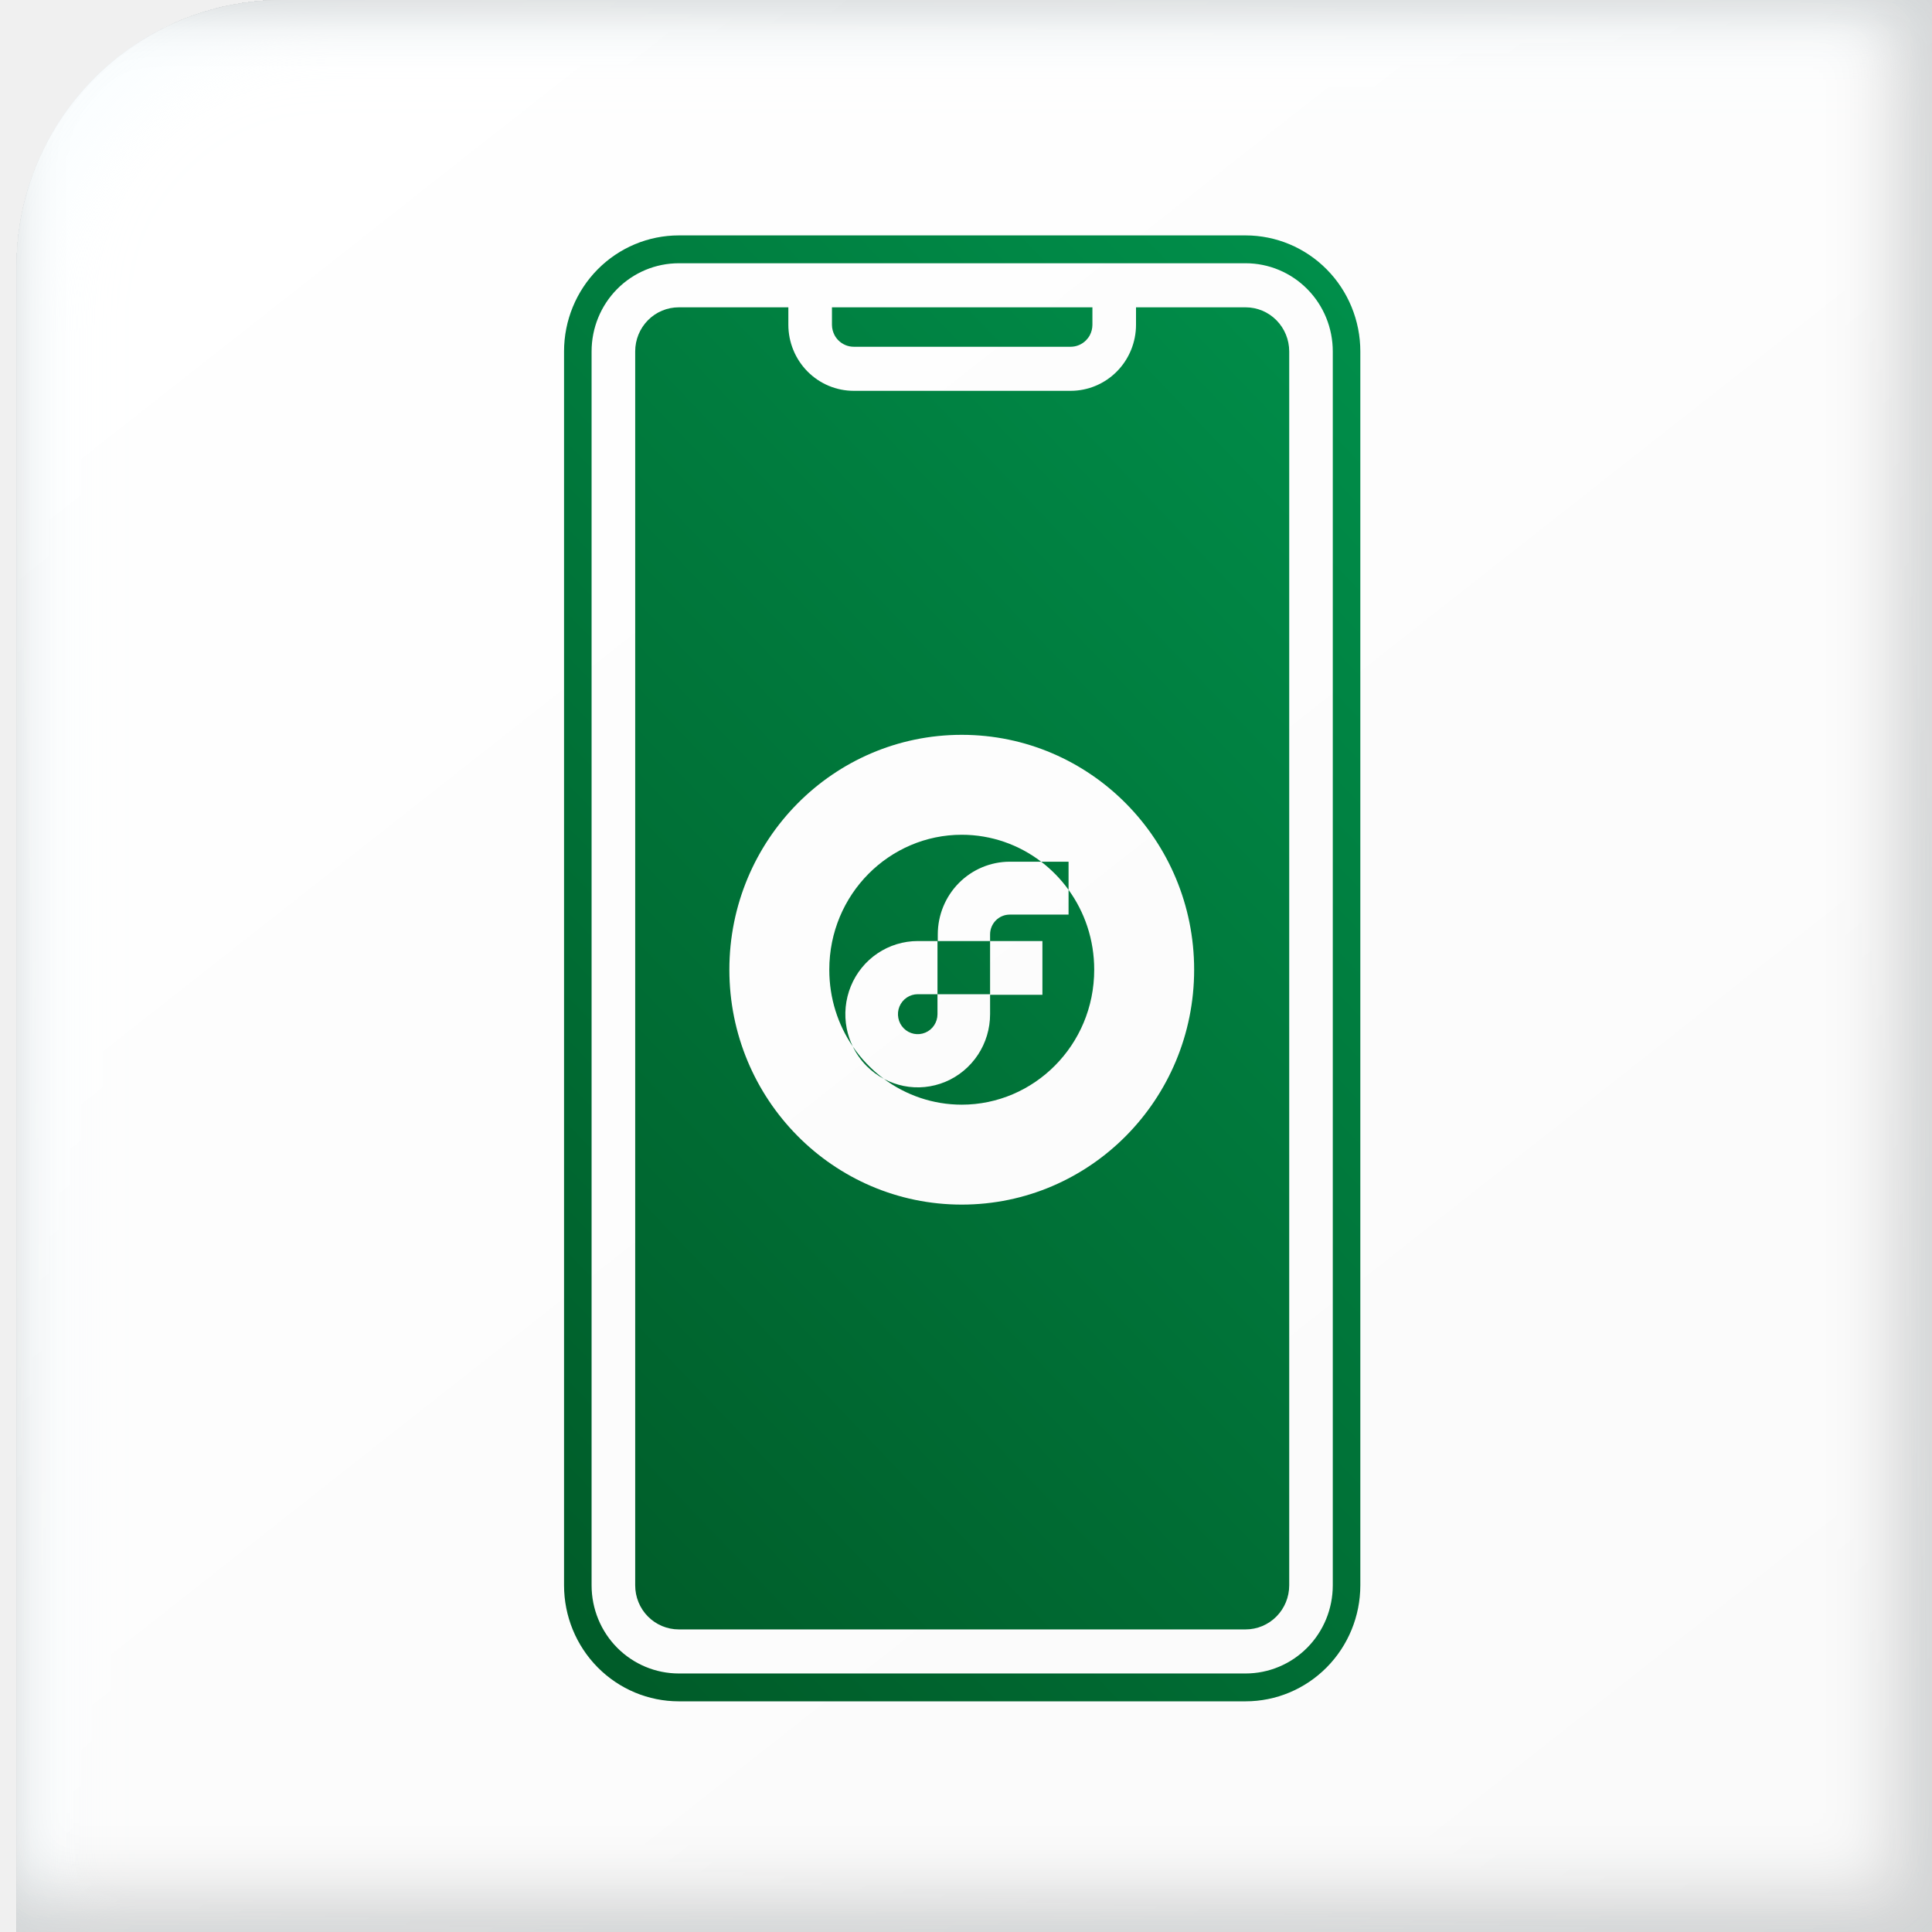
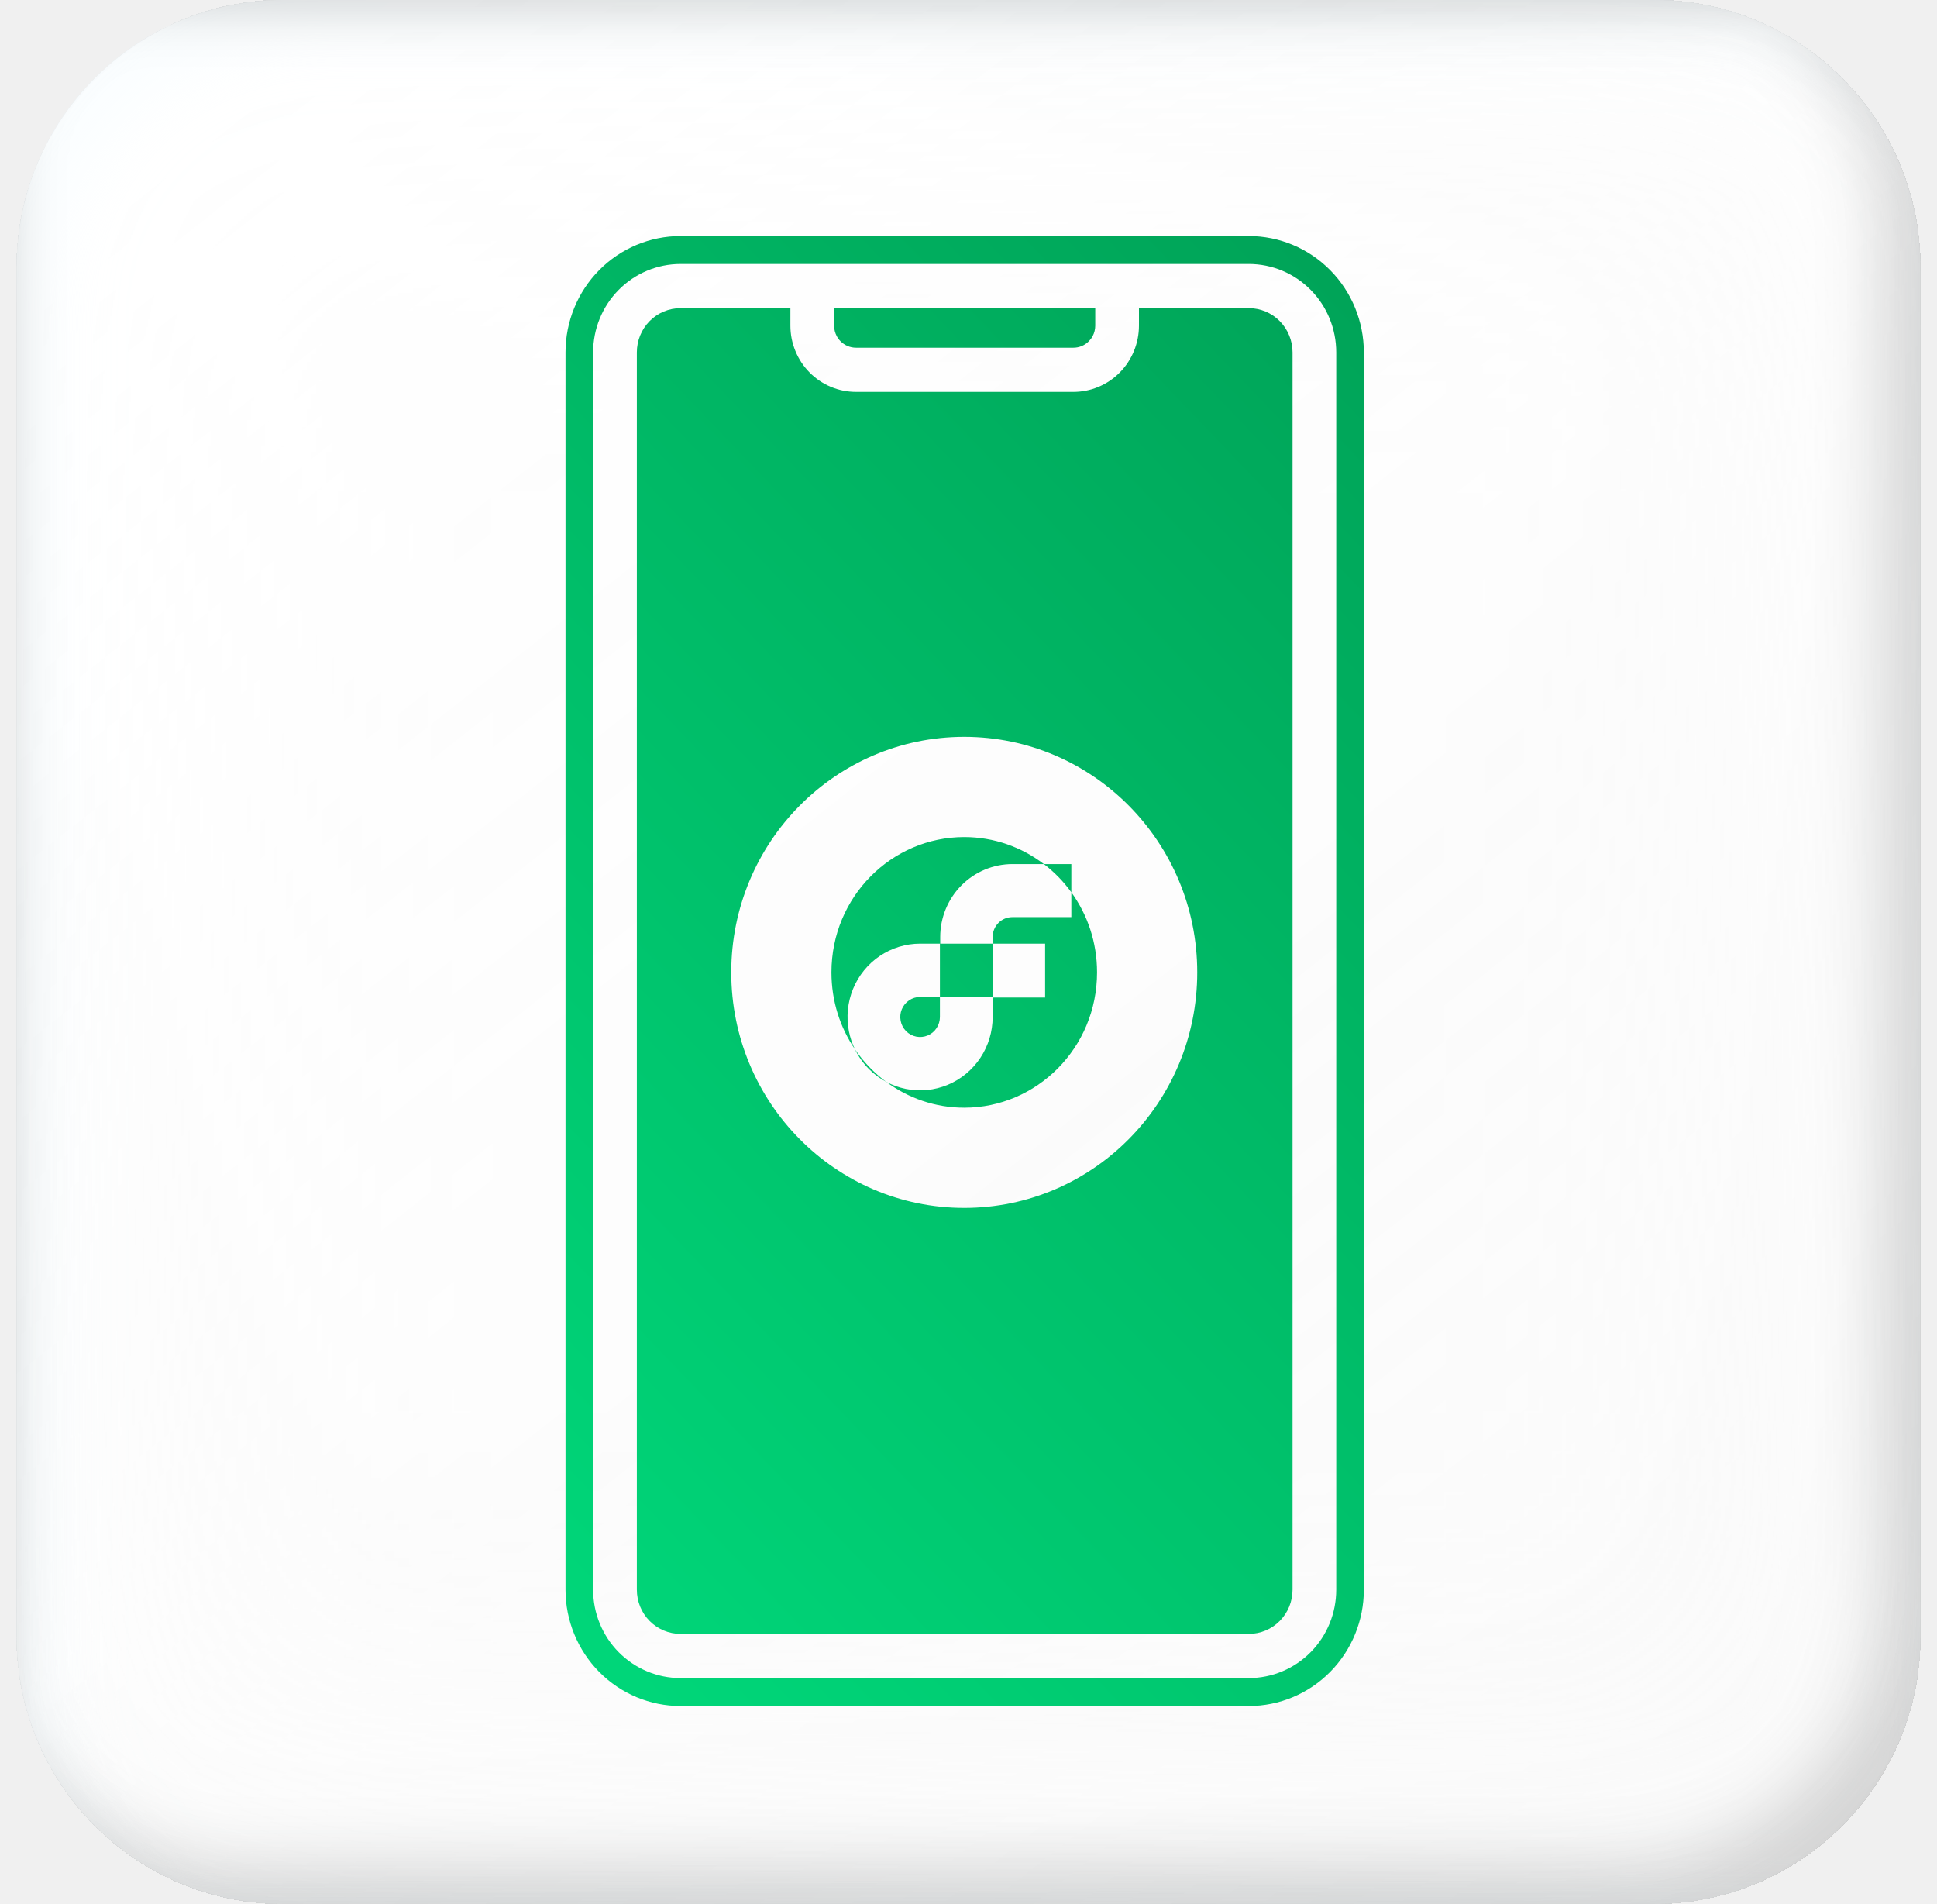
- <svg xmlns="http://www.w3.org/2000/svg" viewBox="0 0 58 58" fill="none">
-   <g filter="url(#filter0_bii_126_44434)">
-     <rect x="0.5" width="157" height="157" rx="8" fill="url(#paint0_linear_2057_3424)" />
+ <svg xmlns="http://www.w3.org/2000/svg" viewBox="0 0 58 57" fill="none">
+   <g filter="url(#filter0_bii_2057_3424)">
+     <rect x="0.5" width="57" height="57" rx="8" fill="url(#paint0_linear_2057_3424)" />
  </g>
-   <g clip-path="url(#clip0_126_44434)">
-     <path fill-rule="evenodd" clip-rule="evenodd" d="M38.319 9.613C38.074 9.365 37.741 9.226 37.394 9.226H34.104V9.749C34.104 10.275 33.897 10.78 33.529 11.152C33.161 11.524 32.661 11.733 32.141 11.733H25.63C25.11 11.733 24.61 11.524 24.242 11.152C23.874 10.78 23.667 10.275 23.667 9.749V9.226H20.378C20.03 9.226 19.697 9.365 19.452 9.613C19.206 9.862 19.069 10.198 19.069 10.549V47.593C19.069 47.944 19.206 48.281 19.452 48.529C19.698 48.777 20.03 48.916 20.378 48.916H37.394C37.741 48.916 38.074 48.777 38.319 48.529C38.565 48.281 38.703 47.944 38.703 47.593V10.549C38.703 10.198 38.565 9.862 38.319 9.613ZM20.378 7.067H37.394C38.307 7.067 39.183 7.434 39.829 8.087C40.475 8.74 40.838 9.626 40.838 10.549V47.593C40.838 48.516 40.475 49.402 39.829 50.055C39.183 50.708 38.307 51.075 37.394 51.075H20.378C19.464 51.075 18.588 50.708 17.942 50.055C17.296 49.402 16.933 48.516 16.933 47.593V10.549C16.933 9.626 17.296 8.74 17.942 8.087C18.588 7.434 19.464 7.067 20.378 7.067ZM18.526 8.678C19.017 8.182 19.683 7.903 20.378 7.903H37.394C38.088 7.903 38.754 8.182 39.245 8.678C39.736 9.174 40.011 9.847 40.011 10.549V47.593C40.011 48.295 39.736 48.968 39.245 49.464C38.754 49.96 38.088 50.239 37.394 50.239H20.378C19.683 50.239 19.017 49.96 18.526 49.464C18.035 48.968 17.76 48.295 17.76 47.593V10.549C17.76 9.847 18.035 9.174 18.526 8.678ZM24.976 9.226H32.795V9.749C32.795 9.859 32.768 9.966 32.718 10.062C32.688 10.118 32.649 10.17 32.604 10.216C32.481 10.34 32.315 10.41 32.141 10.41H25.631C25.457 10.41 25.291 10.34 25.168 10.216C25.122 10.17 25.084 10.118 25.054 10.062C25.004 9.967 24.977 9.862 24.976 9.753L24.976 9.749L24.976 9.226ZM28.872 33.163C31.038 33.163 32.849 31.379 32.849 29.111C32.849 28.208 32.562 27.381 32.079 26.714V25.869H31.257C30.589 25.359 29.76 25.06 28.872 25.06C26.706 25.06 24.896 26.843 24.896 29.111C24.896 29.973 25.157 30.765 25.601 31.416C25.705 31.631 25.845 31.829 26.014 32C26.169 32.156 26.345 32.287 26.536 32.389C27.195 32.877 28.006 33.163 28.872 33.163ZM28.144 29.847V28.251H27.55C27.121 28.251 26.701 28.38 26.343 28.621C25.986 28.862 25.707 29.205 25.543 29.607C25.379 30.008 25.336 30.449 25.419 30.875C25.456 31.064 25.518 31.245 25.601 31.416C25.857 31.792 26.174 32.121 26.536 32.389C26.72 32.487 26.919 32.559 27.127 32.601C27.548 32.686 27.985 32.642 28.382 32.476C28.779 32.31 29.118 32.028 29.357 31.667C29.596 31.306 29.723 30.881 29.723 30.447V29.865H31.294V28.251H29.723V29.847H28.144ZM28.144 29.847V30.447C28.144 30.566 28.109 30.681 28.044 30.78C27.979 30.879 27.886 30.956 27.777 31.001C27.669 31.046 27.55 31.058 27.435 31.035C27.32 31.012 27.214 30.955 27.131 30.871C27.048 30.787 26.991 30.68 26.969 30.564C26.946 30.448 26.957 30.327 27.002 30.218C27.047 30.108 27.123 30.014 27.221 29.948C27.318 29.883 27.433 29.847 27.55 29.847H28.144ZM31.257 25.869H30.312C29.74 25.87 29.191 26.1 28.786 26.509C28.381 26.918 28.153 27.473 28.153 28.052V28.251H29.723V28.052C29.723 27.894 29.785 27.743 29.896 27.631C30.006 27.52 30.156 27.457 30.312 27.457H32.079V26.714C31.847 26.392 31.57 26.108 31.257 25.869ZM35.849 29.111C35.849 33.006 32.726 36.163 28.872 36.163C25.019 36.163 21.896 33.006 21.896 29.111C21.896 25.217 25.019 22.06 28.872 22.06C32.726 22.06 35.849 25.217 35.849 29.111Z" fill="url(#paint1_linear_2057_3424)" />
-   </g>
+   <path fill-rule="evenodd" clip-rule="evenodd" d="M38.319 9.613C38.074 9.365 37.741 9.226 37.394 9.226H34.104V9.749C34.104 10.275 33.897 10.78 33.529 11.152C33.161 11.524 32.661 11.733 32.141 11.733H25.63C25.11 11.733 24.61 11.524 24.242 11.152C23.874 10.78 23.667 10.275 23.667 9.749V9.226H20.378C20.03 9.226 19.697 9.365 19.452 9.613C19.206 9.862 19.069 10.198 19.069 10.549V47.593C19.069 47.944 19.206 48.281 19.452 48.529C19.698 48.777 20.03 48.916 20.378 48.916H37.394C37.741 48.916 38.074 48.777 38.319 48.529C38.565 48.281 38.703 47.944 38.703 47.593V10.549C38.703 10.198 38.565 9.862 38.319 9.613ZM20.378 7.067H37.394C38.307 7.067 39.183 7.434 39.829 8.087C40.475 8.74 40.838 9.626 40.838 10.549V47.593C40.838 48.516 40.475 49.402 39.829 50.055C39.183 50.708 38.307 51.075 37.394 51.075H20.378C19.464 51.075 18.588 50.708 17.942 50.055C17.296 49.402 16.933 48.516 16.933 47.593V10.549C16.933 9.626 17.296 8.74 17.942 8.087C18.588 7.434 19.464 7.067 20.378 7.067ZM18.526 8.678C19.017 8.182 19.683 7.903 20.378 7.903H37.394C38.088 7.903 38.754 8.182 39.245 8.678C39.736 9.174 40.011 9.847 40.011 10.549V47.593C40.011 48.295 39.736 48.968 39.245 49.464C38.754 49.96 38.088 50.239 37.394 50.239H20.378C19.683 50.239 19.017 49.96 18.526 49.464C18.035 48.968 17.76 48.295 17.76 47.593V10.549C17.76 9.847 18.035 9.174 18.526 8.678ZM24.976 9.226H32.795V9.749C32.795 9.859 32.768 9.966 32.718 10.062C32.688 10.118 32.649 10.17 32.604 10.216C32.481 10.34 32.315 10.41 32.141 10.41H25.631C25.457 10.41 25.291 10.34 25.168 10.216C25.122 10.17 25.084 10.118 25.054 10.062C25.004 9.967 24.977 9.862 24.976 9.753L24.976 9.749L24.976 9.226ZM28.872 33.163C31.038 33.163 32.849 31.379 32.849 29.111C32.849 28.208 32.562 27.381 32.079 26.714V25.869H31.257C30.589 25.359 29.76 25.06 28.872 25.06C26.706 25.06 24.896 26.843 24.896 29.111C24.896 29.973 25.157 30.765 25.601 31.416C25.705 31.631 25.845 31.829 26.014 32C26.169 32.156 26.345 32.287 26.536 32.389C27.195 32.877 28.006 33.163 28.872 33.163ZM28.144 29.847V28.251H27.55C27.121 28.251 26.701 28.38 26.343 28.621C25.986 28.862 25.707 29.205 25.543 29.607C25.379 30.008 25.336 30.449 25.419 30.875C25.456 31.064 25.518 31.245 25.601 31.416C25.857 31.792 26.174 32.121 26.536 32.389C26.72 32.487 26.919 32.559 27.127 32.601C27.548 32.686 27.985 32.642 28.382 32.476C28.779 32.31 29.118 32.028 29.357 31.667C29.596 31.306 29.723 30.881 29.723 30.447V29.865H31.294V28.251H29.723V29.847H28.144ZM28.144 29.847V30.447C28.144 30.566 28.109 30.681 28.044 30.78C27.979 30.879 27.886 30.956 27.777 31.001C27.669 31.046 27.55 31.058 27.435 31.035C27.32 31.012 27.214 30.955 27.131 30.871C27.048 30.787 26.991 30.68 26.969 30.564C26.946 30.448 26.957 30.327 27.002 30.218C27.047 30.108 27.123 30.014 27.221 29.948C27.318 29.883 27.433 29.847 27.55 29.847H28.144ZM31.257 25.869H30.312C29.74 25.87 29.191 26.1 28.786 26.509C28.381 26.918 28.153 27.473 28.153 28.052V28.251H29.723V28.052C29.723 27.894 29.785 27.743 29.896 27.631C30.006 27.52 30.156 27.457 30.312 27.457H32.079V26.714C31.847 26.392 31.57 26.108 31.257 25.869ZM35.849 29.111C35.849 33.006 32.726 36.163 28.872 36.163C25.019 36.163 21.896 33.006 21.896 29.111C21.896 25.217 25.019 22.06 28.872 22.06C32.726 22.06 35.849 25.217 35.849 29.111Z" fill="url(#paint1_linear_2057_3424)" />
  <defs>
-     <filter id="filter0_bii_126_44434" x="-49.016" y="-49.016" width="156.032" height="156.032" filterUnits="userSpaceOnUse" color-interpolation-filters="sRGB">
+     <filter id="filter0_bii_2057_3424" x="-48.516" y="-49.016" width="255.032" height="255.032" filterUnits="userSpaceOnUse" color-interpolation-filters="sRGB">
      <feFlood flood-opacity="0" result="BackgroundImageFix" />
-       <feGaussianBlur in="BackgroundImageFix" stdDeviation="24.508" />
-       <feComposite in2="SourceAlpha" operator="in" result="effect1_backgroundBlur_126_44434" />
-       <feBlend mode="normal" in="SourceGraphic" in2="effect1_backgroundBlur_126_44434" result="shape" />
+       <feGaussianBlur in="BackgroundImage" stdDeviation="24.508" />
+       <feComposite in2="SourceAlpha" operator="in" result="effect1_backgroundBlur_2057_3424" />
+       <feBlend mode="normal" in="SourceGraphic" in2="effect1_backgroundBlur_2057_3424" result="shape" />
      <feColorMatrix in="SourceAlpha" type="matrix" values="0 0 0 0 0 0 0 0 0 0 0 0 0 0 0 0 0 0 127 0" result="hardAlpha" />
      <feOffset dx="1.178" dy="1.178" />
      <feGaussianBlur stdDeviation="1" />
      <feComposite in2="hardAlpha" operator="arithmetic" k2="-1" k3="1" />
      <feColorMatrix type="matrix" values="0 0 0 0 0.928 0 0 0 0 0.979 0 0 0 0 1 0 0 0 0.26 0" />
-       <feBlend mode="normal" in2="shape" result="effect2_innerShadow_126_44434" />
+       <feBlend mode="normal" in2="shape" result="effect2_innerShadow_2057_3424" />
      <feColorMatrix in="SourceAlpha" type="matrix" values="0 0 0 0 0 0 0 0 0 0 0 0 0 0 0 0 0 0 127 0" result="hardAlpha" />
      <feOffset dx="-1.18" dy="-1.18" />
      <feGaussianBlur stdDeviation="1" />
      <feComposite in2="hardAlpha" operator="arithmetic" k2="-1" k3="1" />
      <feColorMatrix type="matrix" values="0 0 0 0 0 0 0 0 0 0 0 0 0 0 0 0 0 0 0.15 0" />
-       <feBlend mode="normal" in2="effect2_innerShadow_126_44434" result="effect3_innerShadow_126_44434" />
+       <feBlend mode="normal" in2="effect2_innerShadow_2057_3424" result="effect3_innerShadow_2057_3424" />
    </filter>
    <linearGradient id="paint0_linear_2057_3424" x1="24.175" y1="-12.46" x2="157.5" y2="157" gradientUnits="userSpaceOnUse">
      <stop stop-color="white" />
      <stop offset="1" stop-color="white" stop-opacity="0" />
    </linearGradient>
    <linearGradient id="paint1_linear_2057_3424" x1="102.3" y1="-70.618" x2="-27.852" y2="53.87" gradientUnits="userSpaceOnUse">
-       <stop stop-color="#00FF94" />
-       <stop offset="1" stop-color="#00330E" />
+       <stop stop-color="#00330E" />
+       <stop offset="1" stop-color="#00FF94" />
    </linearGradient>
-     <clipPath id="clip0_126_44434">
-       <rect width="41.745" height="44.701" fill="white" transform="translate(7.94269 6.64968)" />
-     </clipPath>
  </defs>
</svg>
